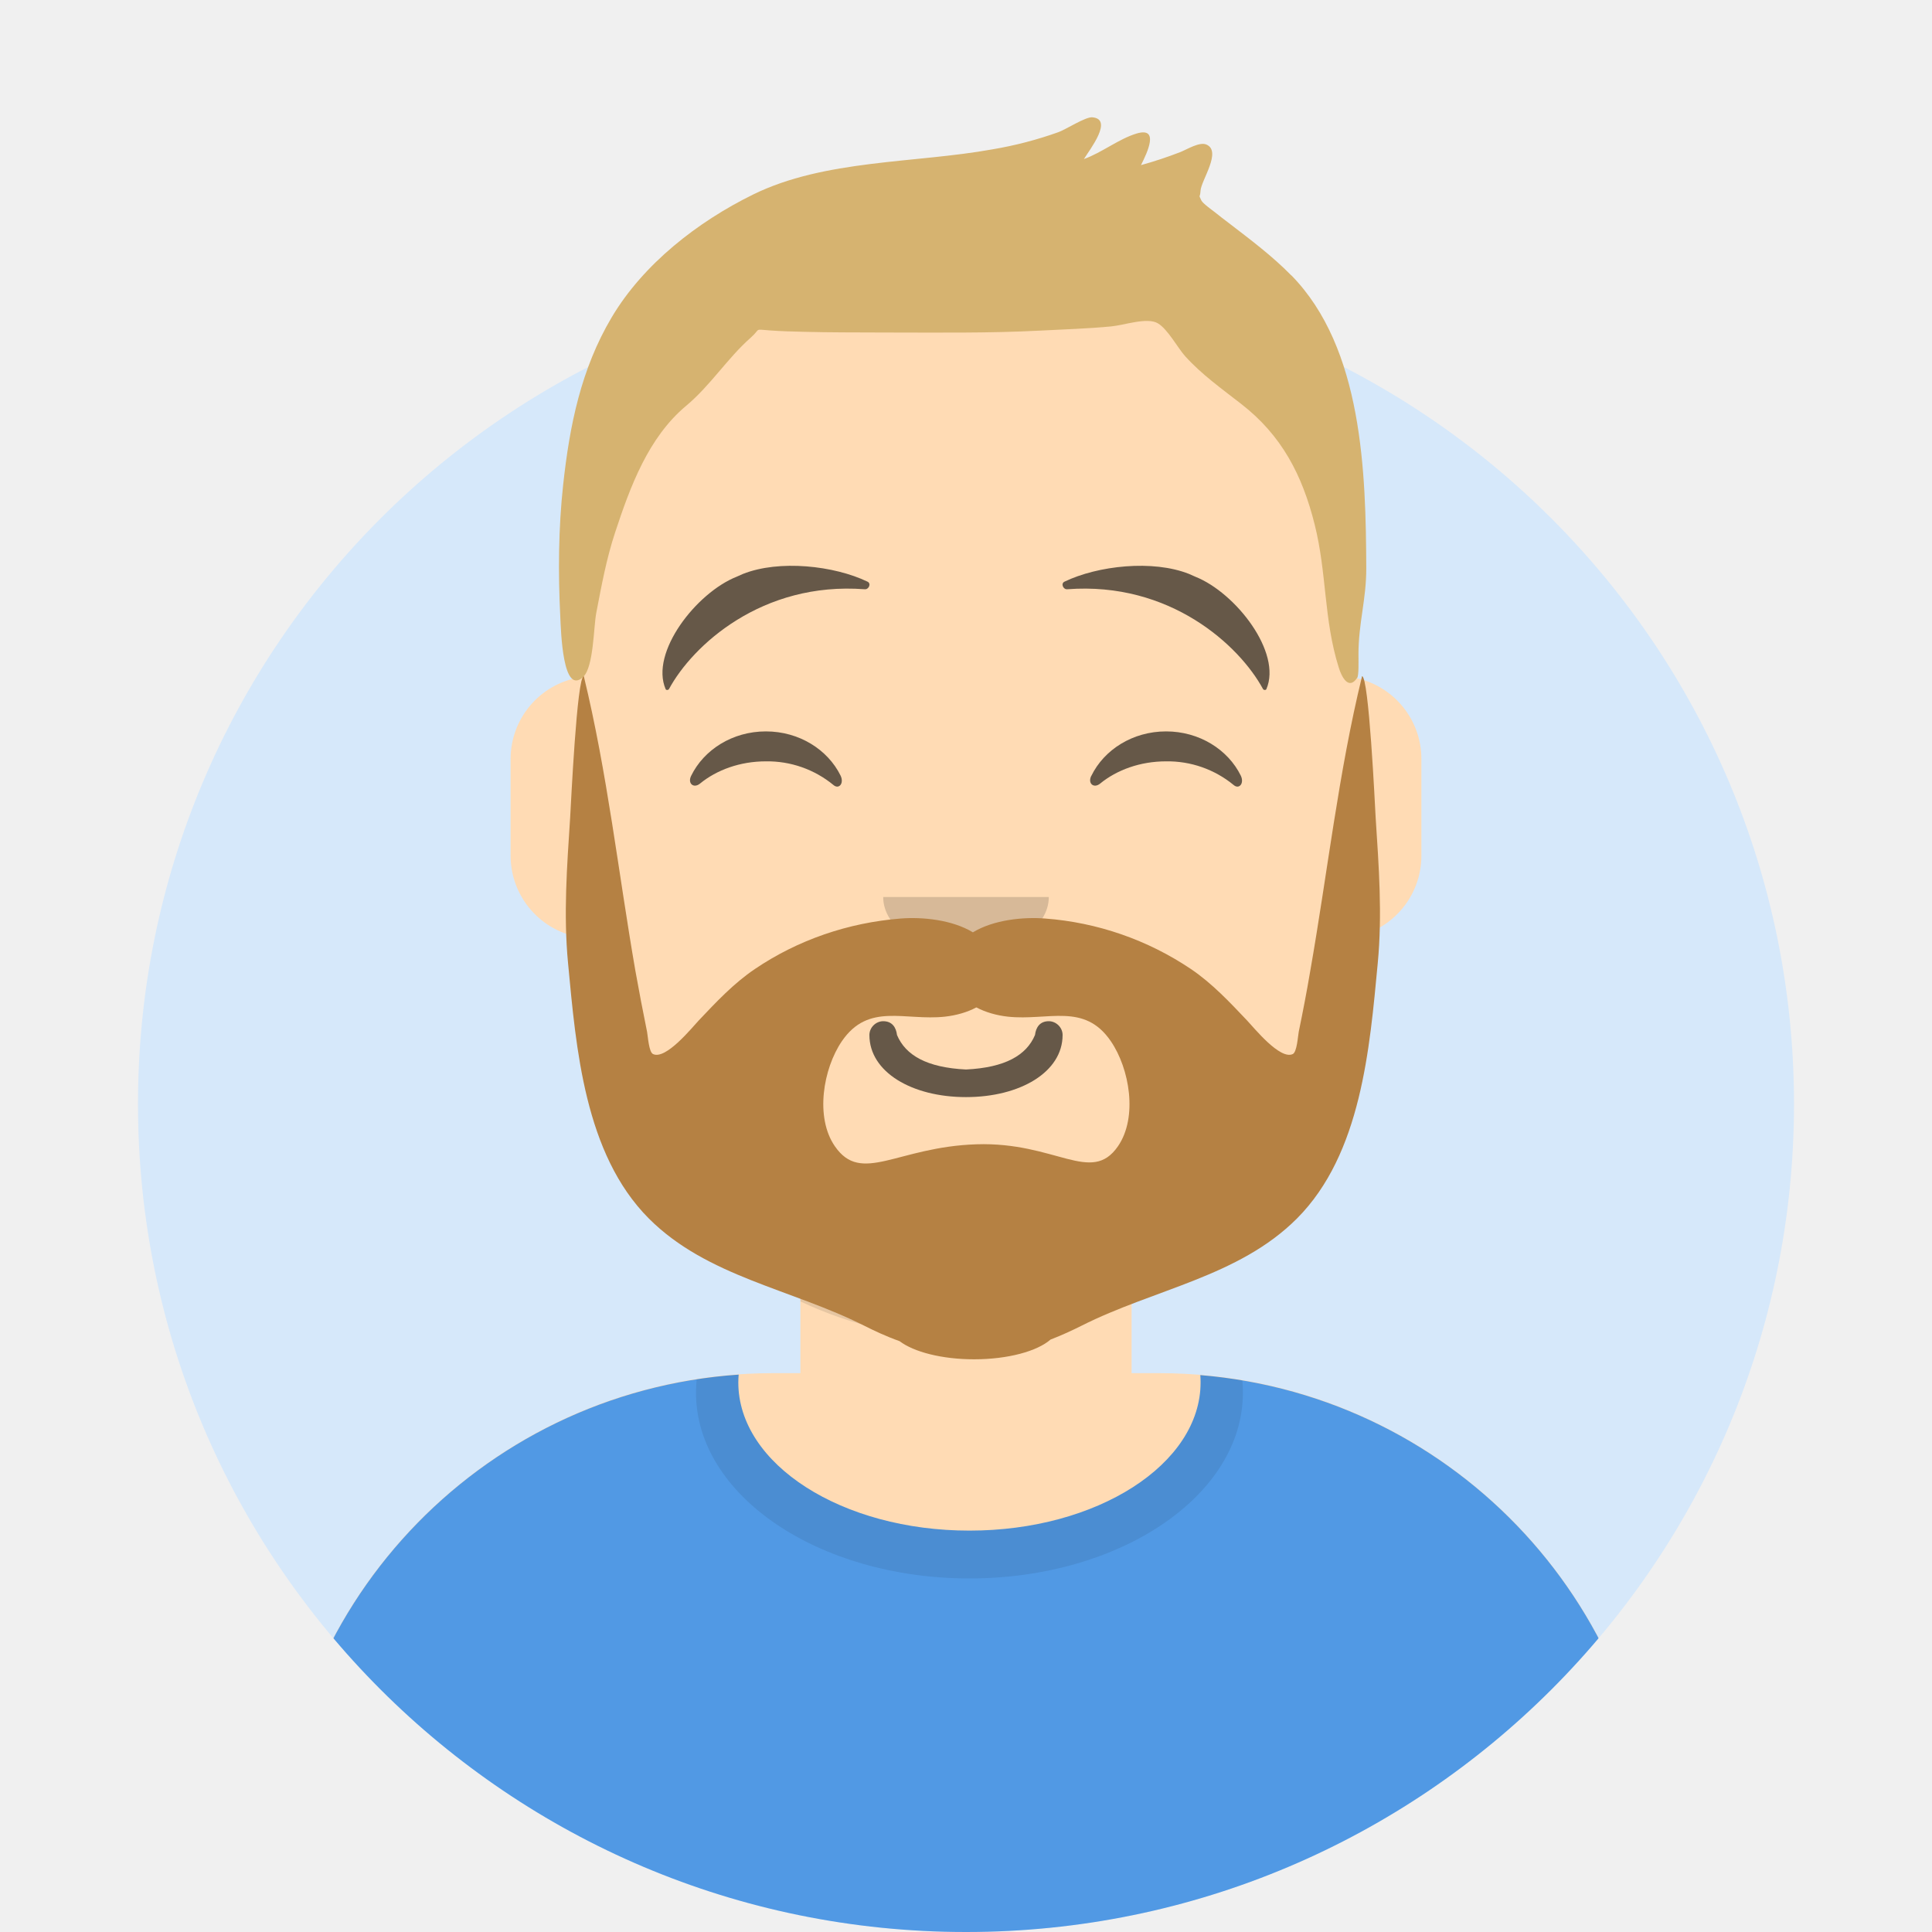
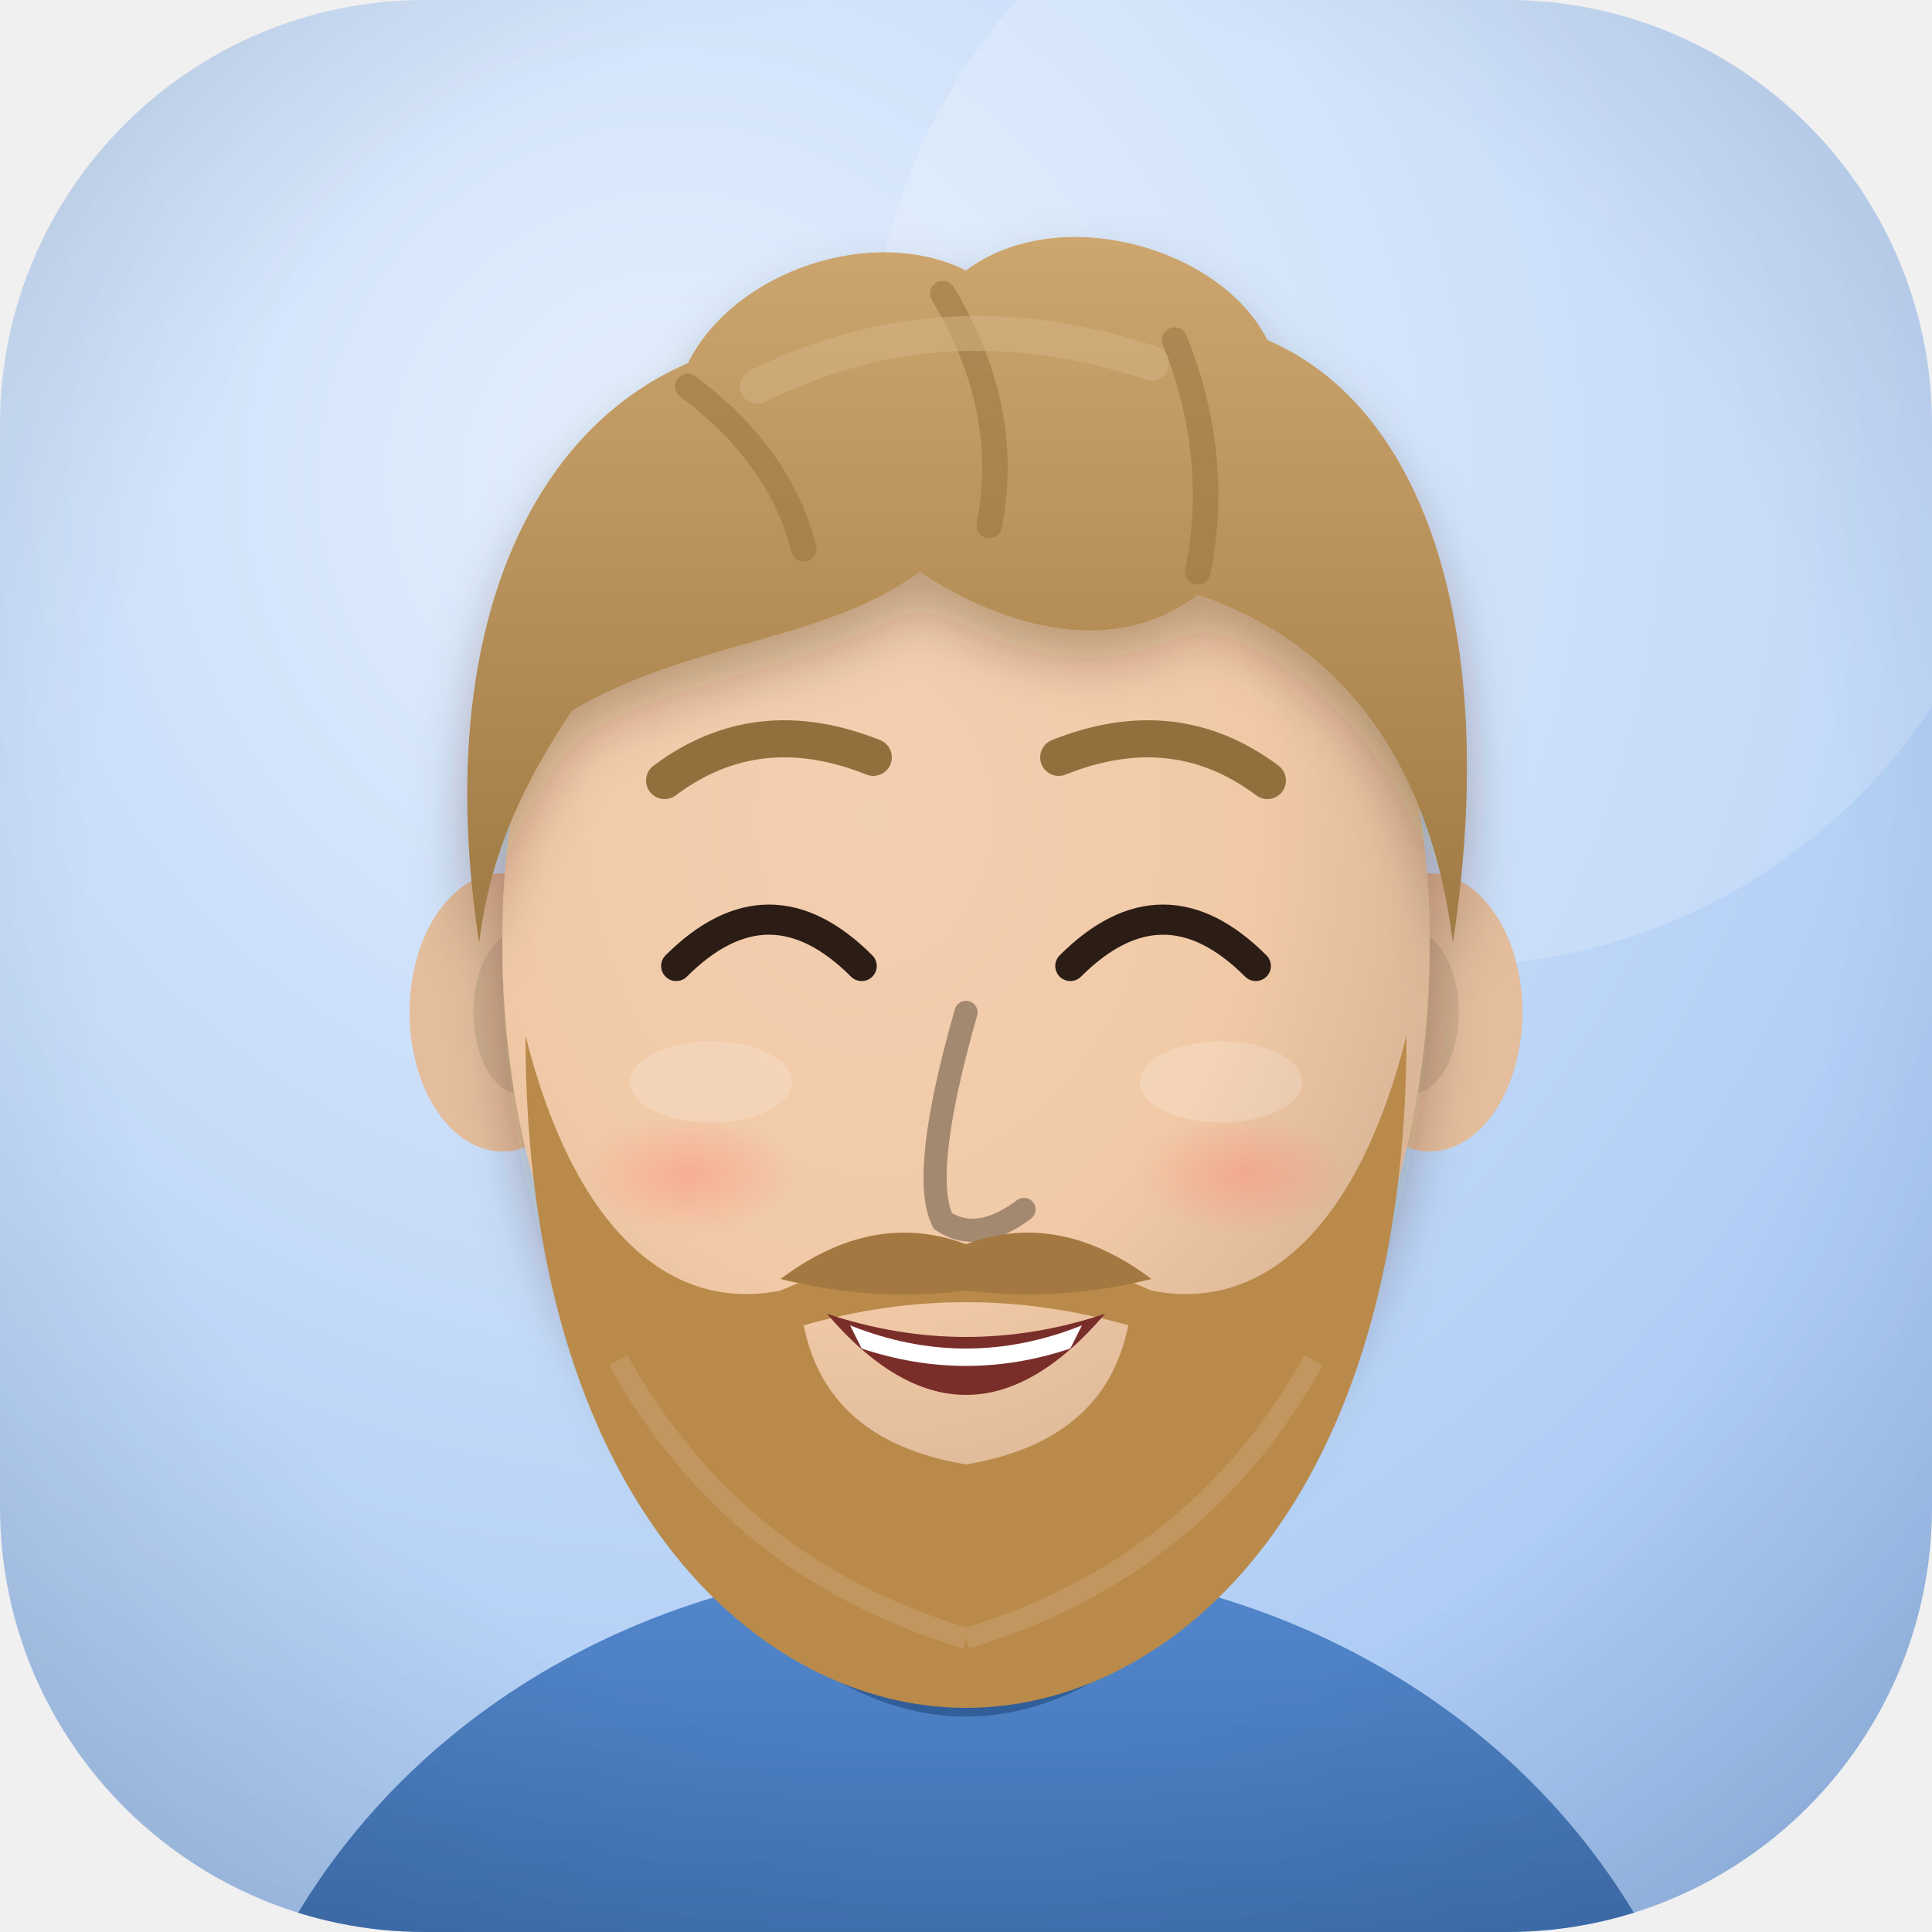
- <svg xmlns="http://www.w3.org/2000/svg" viewBox="0 0 280 280" fill="none" shape-rendering="auto">
-   <mask id="viewboxMask">
-     <rect width="280" height="280" rx="0" ry="0" x="0" y="0" fill="#fff" />
-   </mask>
-   <g mask="url(#viewboxMask)">
-     <g transform="translate(8)">
-       <circle cx="132" cy="160" r="120" fill="#d6e8fa" />
-       <mask id="styleCircle-a" style="mask-type:luminance" maskUnits="userSpaceOnUse" x="0" y="0" width="264" height="280">
-         <path d="M264 0H0v160h12c0 66.27 53.73 120 120 120 66.27 0 120-53.73 120-120h12V0Z" fill="#fff" />
-       </mask>
-       <g mask="url(#styleCircle-a)">
-         <path d="M132 36a56 56 0 0 0-56 56v6.17A12 12 0 0 0 66 110v14a12 12 0 0 0 10.3 11.88 56.04 56.04 0 0 0 31.7 44.73v18.4h-4a72 72 0 0 0-72 72v9h200v-9a72 72 0 0 0-72-72h-4v-18.39a56.04 56.04 0 0 0 31.7-44.73A12 12 0 0 0 198 124v-14a12 12 0 0 0-10-11.83V92a56 56 0 0 0-56-56Z" fill="#ffdbb4" />
-         <path d="M108 180.61v8a55.79 55.79 0 0 0 24 5.39c8.59 0 16.73-1.93 24-5.39v-8a55.79 55.79 0 0 1-24 5.39 55.79 55.79 0 0 1-24-5.39Z" fill="#000" fill-opacity=".1" />
-         <g transform="translate(0 170)">
-           <path d="M132.5 51.83c18.5 0 33.5-9.62 33.5-21.48 0-.36-.01-.7-.04-1.06A72 72 0 0 1 232 101.04V110H32v-8.95a72 72 0 0 1 67.05-71.83c-.03.37-.05.75-.05 1.13 0 11.86 15 21.48 33.5 21.48Z" fill="#5199e4" />
-           <path d="M132.5 58.76c21.89 0 39.63-12.05 39.63-26.91 0-.6-.02-1.2-.08-1.8-2-.33-4.03-.59-6.1-.76.04.35.05.7.05 1.06 0 11.86-15 21.48-33.5 21.48S99 42.2 99 30.35c0-.38.02-.76.05-1.13-2.06.14-4.08.36-6.08.67-.07.65-.1 1.3-.1 1.96 0 14.86 17.74 26.91 39.63 26.91Z" fill="#000" fill-opacity=".08" />
-         </g>
-         <g transform="translate(78 134)">
-           <path d="M40 16c0 5.37 6.16 9 14 9s14-3.63 14-9c0-1.1-.95-2-2-2-1.3 0-1.87.9-2 2-1.24 2.94-4.32 4.72-10 5-5.68-.28-8.76-2.06-10-5-.13-1.1-.7-2-2-2-1.05 0-2 .9-2 2Z" fill="#000" fill-opacity=".6" />
-         </g>
-         <g transform="translate(104 122)">
-           <path fill-rule="evenodd" clip-rule="evenodd" d="M16 8c0 4.42 5.37 8 12 8s12-3.58 12-8" fill="#000" fill-opacity=".16" />
-         </g>
-         <g transform="translate(76 90)">
-           <path d="M16.16 22.45c1.85-3.8 6-6.45 10.84-6.45 4.81 0 8.96 2.63 10.82 6.4.55 1.13-.24 2.05-1.03 1.37a15.05 15.05 0 0 0-9.8-3.43c-3.73 0-7.12 1.24-9.55 3.23-.9.73-1.82-.01-1.28-1.12ZM74.16 22.45c1.85-3.8 6-6.45 10.84-6.45 4.81 0 8.96 2.63 10.82 6.4.55 1.13-.24 2.05-1.03 1.37a15.05 15.05 0 0 0-9.8-3.43c-3.74 0-7.13 1.24-9.56 3.23-.9.73-1.82-.01-1.28-1.12Z" fill-rule="evenodd" clip-rule="evenodd" fill="#000" fill-opacity=".6" />
-         </g>
-         <g transform="translate(76 82)">
-           <path d="m22.77 1.58.9-.4C28.93-.91 36.88-.03 41.73 2.3c.57.27.18 1.15-.4 1.1-14.92-1.14-24.96 8.15-28.37 14.45-.1.18-.41.2-.49.03-2.3-5.32 4.45-13.98 10.3-16.3ZM89.23 1.58l-.9-.4C83.07-.91 75.12-.03 70.27 2.3c-.57.27-.18 1.15.4 1.1 14.92-1.14 24.96 8.15 28.37 14.45.1.18.41.2.49.03 2.3-5.32-4.45-13.98-10.3-16.3Z" fill-rule="evenodd" clip-rule="evenodd" fill="#000" fill-opacity=".6" />
-         </g>
-         <g transform="translate(-1)">
-           <path fill-rule="evenodd" clip-rule="evenodd" d="M180.15 39.92c-2.76-2.82-5.96-5.21-9.08-7.61-.69-.53-1.39-1.05-2.06-1.6-.15-.12-1.72-1.24-1.9-1.66-.45-.99-.19-.22-.12-1.4.08-1.5 3.13-5.73.85-6.7-1-.43-2.8.7-3.75 1.08a59.56 59.56 0 0 1-5.73 1.9c.93-1.85 2.7-5.57-.63-4.58-2.6.78-5.03 2.77-7.64 3.7.86-1.4 4.32-5.8 1.2-6.05-.98-.07-3.8 1.75-4.86 2.14a55.81 55.81 0 0 1-9.63 2.51c-11.2 2.02-24.3 1.45-34.65 6.54-8 3.93-15.88 10.03-20.5 17.8-4.44 7.48-6.1 15.67-7.03 24.25-.69 6.3-.74 12.8-.42 19.12.1 2.07.34 11.61 3.34 8.72 1.5-1.44 1.49-7.25 1.87-9.22.75-3.91 1.47-7.85 2.72-11.64 2.2-6.68 4.81-13.8 10.3-18.4 3.53-2.94 6.01-6.93 9.39-9.9 1.51-1.35.36-1.2 2.8-1.03 1.63.12 3.28.16 4.92.2 3.8.1 7.6.08 11.4.1 7.64 0 15.25.12 22.89-.28 3.4-.18 6.8-.28 10.18-.6 1.9-.17 5.25-1.38 6.8-.45 1.43.84 2.91 3.61 3.94 4.75 2.41 2.67 5.3 4.72 8.12 6.92 5.9 4.57 8.87 10.33 10.66 17.48 1.79 7.13 1.29 13.75 3.5 20.76.38 1.24 1.4 3.36 2.67 1.46.24-.36.18-2.3.18-3.42 0-4.52 1.14-7.91 1.13-12.46-.06-13.83-.5-31.87-10.85-42.44Z" fill="#d6b370" />
-         </g>
-         <g transform="translate(49 72)">
-           <path fill-rule="evenodd" clip-rule="evenodd" d="M84.5 93.84c-11.5.38-16.64 5.88-20.5.29-2.91-4.2-1.7-11.26 1.01-15.23 3.86-5.65 9.1-2.92 14.95-3.56 1.6-.18 3.2-.62 4.54-1.34 1.36.72 2.95 1.16 4.55 1.34 5.85.64 11.09-2.09 14.94 3.56 2.72 3.97 3.93 11.03 1.03 15.23-3.87 5.6-9-.67-20.52-.29ZM140.4 26c-3.43 14.07-5 28.43-7.5 42.67-.5 2.97-1.07 5.93-1.68 8.88-.12.62-.25 2.92-.86 3.21-1.85.89-5.62-3.81-6.63-4.87-2.53-2.67-5.05-5.36-8.13-7.45a43.7 43.7 0 0 0-21.13-7.32c-3.18-.25-7.47.18-10.47 2-3-1.82-7.3-2.25-10.47-2-7.6.6-14.9 3.1-21.13 7.32-3.09 2.09-5.6 4.78-8.13 7.45-1 1.06-4.78 5.76-6.63 4.87-.61-.29-.74-2.6-.86-3.21-.6-2.95-1.17-5.91-1.7-8.88-2.47-14.24-4.05-28.6-7.47-42.67-1 0-1.87 18.75-1.98 20.5-.46 7.09-.98 14.03-.3 21.13 1.16 12.24 2.37 27.6 11.7 36.96 8.44 8.45 20.68 10.22 31.24 15.55 1.36.69 3.16 1.54 5.1 2.23 2.06 1.56 6.12 2.63 10.8 2.63 4.91 0 9.15-1.17 11.08-2.86 1.7-.65 3.27-1.39 4.48-2 10.56-5.33 22.8-7.1 31.24-15.55 9.33-9.36 10.54-24.72 11.7-36.96.68-7.1.16-14.04-.3-21.14-.1-1.74-.98-20.5-1.98-20.5Z" fill="#b58143" />
-         </g>
-         <g transform="translate(62 42)" />
+ <svg xmlns="http://www.w3.org/2000/svg" viewBox="0 0 200 200" width="200" height="200">
+   <defs>
+     <radialGradient id="p13bg" cx="0.35" cy="0.25" r="0.9">
+       <stop offset="0" stop-color="#e6f0fd" stop-opacity="1" />
+       <stop offset="1" stop-color="#9fc3f3" stop-opacity="1" />
+     </radialGradient>
+     <radialGradient id="p13sk" cx="0.4" cy="0.35" r="0.7">
+       <stop offset="0" stop-color="#f3cfb1" stop-opacity="1" />
+       <stop offset="0.6" stop-color="#f1c9a6" stop-opacity="1" />
+       <stop offset="1" stop-color="#d4b192" stop-opacity="1" />
+     </radialGradient>
+     <linearGradient id="p13nk" x1="0" y1="0" x2="0" y2="1">
+       <stop offset="0" stop-color="#c6a588" stop-opacity="1" />
+       <stop offset="1" stop-color="#e5bf9e" stop-opacity="1" />
+     </linearGradient>
+     <linearGradient id="p13hr" x1="0" y1="0" x2="0" y2="1">
+       <stop offset="0" stop-color="#cda66f" stop-opacity="1" />
+       <stop offset="1" stop-color="#a07a44" stop-opacity="1" />
+     </linearGradient>
+     <linearGradient id="p13cl" x1="0" y1="0" x2="0" y2="1">
+       <stop offset="0" stop-color="#5286ca" stop-opacity="1" />
+       <stop offset="1" stop-color="#3666a7" stop-opacity="1" />
+     </linearGradient>
+     <radialGradient id="p13bl" cx="0.5" cy="0.5" r="0.5">
+       <stop offset="0" stop-color="#ff8b7a" stop-opacity="0.45" />
+       <stop offset="1" stop-color="#ff8b7a" stop-opacity="0" />
+     </radialGradient>
+     <radialGradient id="p13vg" cx="0.5" cy="0.45" r="0.75">
+       <stop offset="0.6" stop-color="#000" stop-opacity="0" />
+       <stop offset="1" stop-color="#000" stop-opacity="0.16" />
+     </radialGradient>
+     <clipPath id="p13cp">
+       <rect width="200" height="200" rx="44" />
+     </clipPath>
+     <filter id="p13rm" x="-20%" y="-20%" width="140%" height="140%">
+       <feDropShadow dx="0" dy="2.5" stdDeviation="2.2" flood-color="#2b1a10" flood-opacity="0.28" />
+     </filter>
+   </defs>
+   <g clip-path="url(#p13cp)">
+     <rect width="200" height="200" fill="url(#p13bg)" />
+     <circle cx="150" cy="40" r="60" fill="#fff" opacity="0.18" />
+     <g transform="translate(100 112) scale(1.2) translate(-100 -104)">
+       <path d="M34 200 C38 170 60 152 84 147 L116 147 C140 152 162 170 166 200 Z" fill="url(#p13cl)" />
+       <path d="M84 150 Q100 164 116 150" stroke="#315e99" stroke-width="3.5" fill="none" stroke-linecap="round" />
+       <path d="M86 130 L86 152 Q100 160 114 152 L114 130 Z" fill="url(#p13nk)" />
+       <path d="M86 140 Q100 150 114 140 L114 134 Q100 144 86 134 Z" fill="#b5977d" opacity="0.35" />
+       <ellipse cx="60" cy="98" rx="8" ry="12" fill="#e3bd9c" />
+       <ellipse cx="61.5" cy="98" rx="4" ry="7" fill="#c1a185" opacity="0.6" />
+       <ellipse cx="140" cy="98" rx="8" ry="12" fill="#e3bd9c" />
+       <ellipse cx="138.5" cy="98" rx="4" ry="7" fill="#c1a185" opacity="0.6" />
+       <path d="M100 46 C126 46 140 64 140 92 C140 122 124 146 100 146 C76 146 60 122 60 92 C60 64 74 46 100 46 Z" fill="url(#p13sk)" filter="url(#p13rm)" />
+       <path d="M66 118 C72 138 86 146 100 146 C114 146 128 138 134 118 C126 136 114 142 100 142 C86 142 74 136 66 118 Z" fill="#c1a185" opacity="0.35" />
+       <ellipse cx="78" cy="104" rx="7" ry="3.5" fill="#fff" opacity="0.18" />
+       <ellipse cx="122" cy="104" rx="7" ry="3.5" fill="#fff" opacity="0.18" />
+       <ellipse cx="76" cy="112" rx="9" ry="5" fill="url(#p13bl)" />
+       <ellipse cx="124" cy="112" rx="9" ry="5" fill="url(#p13bl)" />
+       <path d="M74 78 Q82 72 92 76" stroke="#92703e" stroke-width="3.2" fill="none" stroke-linecap="round" />
+       <path d="M126 78 Q118 72 108 76" stroke="#92703e" stroke-width="3.2" fill="none" stroke-linecap="round" />
+       <path d="M75 94 Q83 86 91 94" stroke="#2b1d16" stroke-width="2.6" fill="none" stroke-linecap="round" />
+       <path d="M109 94 Q117 86 125 94" stroke="#2b1d16" stroke-width="2.6" fill="none" stroke-linecap="round" />
+       <path d="M100 98 Q96 112 98 116 Q101 118 105 115" stroke="#a48971" stroke-width="2" fill="none" stroke-linecap="round" />
+       <path d="M62 100 C62 140 82 158 100 158 C118 158 138 140 138 100 C134 116 126 124 116 122 Q100 115 84 122 C74 124 66 116 62 100 Z M86 125 Q100 121 114 125 Q112 135 100 137 Q88 135 86 125 Z" fill="#b98a4a" fill-rule="evenodd" />
+       <path d="M84 121 Q92 115 100 118 Q108 115 116 121 Q108 123 100 122 Q92 123 84 121 Z" fill="#a37941" />
+       <path d="M70 128 Q80 146 100 152 M130 128 Q120 146 100 152" stroke="#cba777" stroke-width="1.8" fill="none" opacity="0.45" />
+       <path d="M88 124 Q100 138 112 124 Q100 128 88 124 Z" fill="#7a2e2a" />
+       <path d="M90 125 Q100 129 110 125 L109 127 Q100 130 91 127 Z" fill="#fff" />
+       <g filter="url(#p13rm)">
+         <path d="M58 92 C54 66 62 48 76 42 C80 34 92 30 100 34 C108 28 122 32 126 40 C140 46 146 66 142 92 C140 76 132 66 120 62 C112 68 102 64 96 60 C88 66 76 66 66 72 C62 78 59 84 58 92 Z" fill="url(#p13hr)" />
+         <path d="M76 44 Q84 50 86 58 M98 36 Q104 46 102 56 M118 40 Q122 50 120 60" stroke="#9c7742" stroke-width="2.2" fill="none" stroke-linecap="round" opacity="0.6" />
+         <path d="M82 44 Q98 36 116 42" stroke="#d4b383" stroke-width="3" fill="none" stroke-linecap="round" opacity="0.55" />
      </g>
    </g>
+     <rect width="200" height="200" fill="url(#p13vg)" />
  </g>
</svg>
